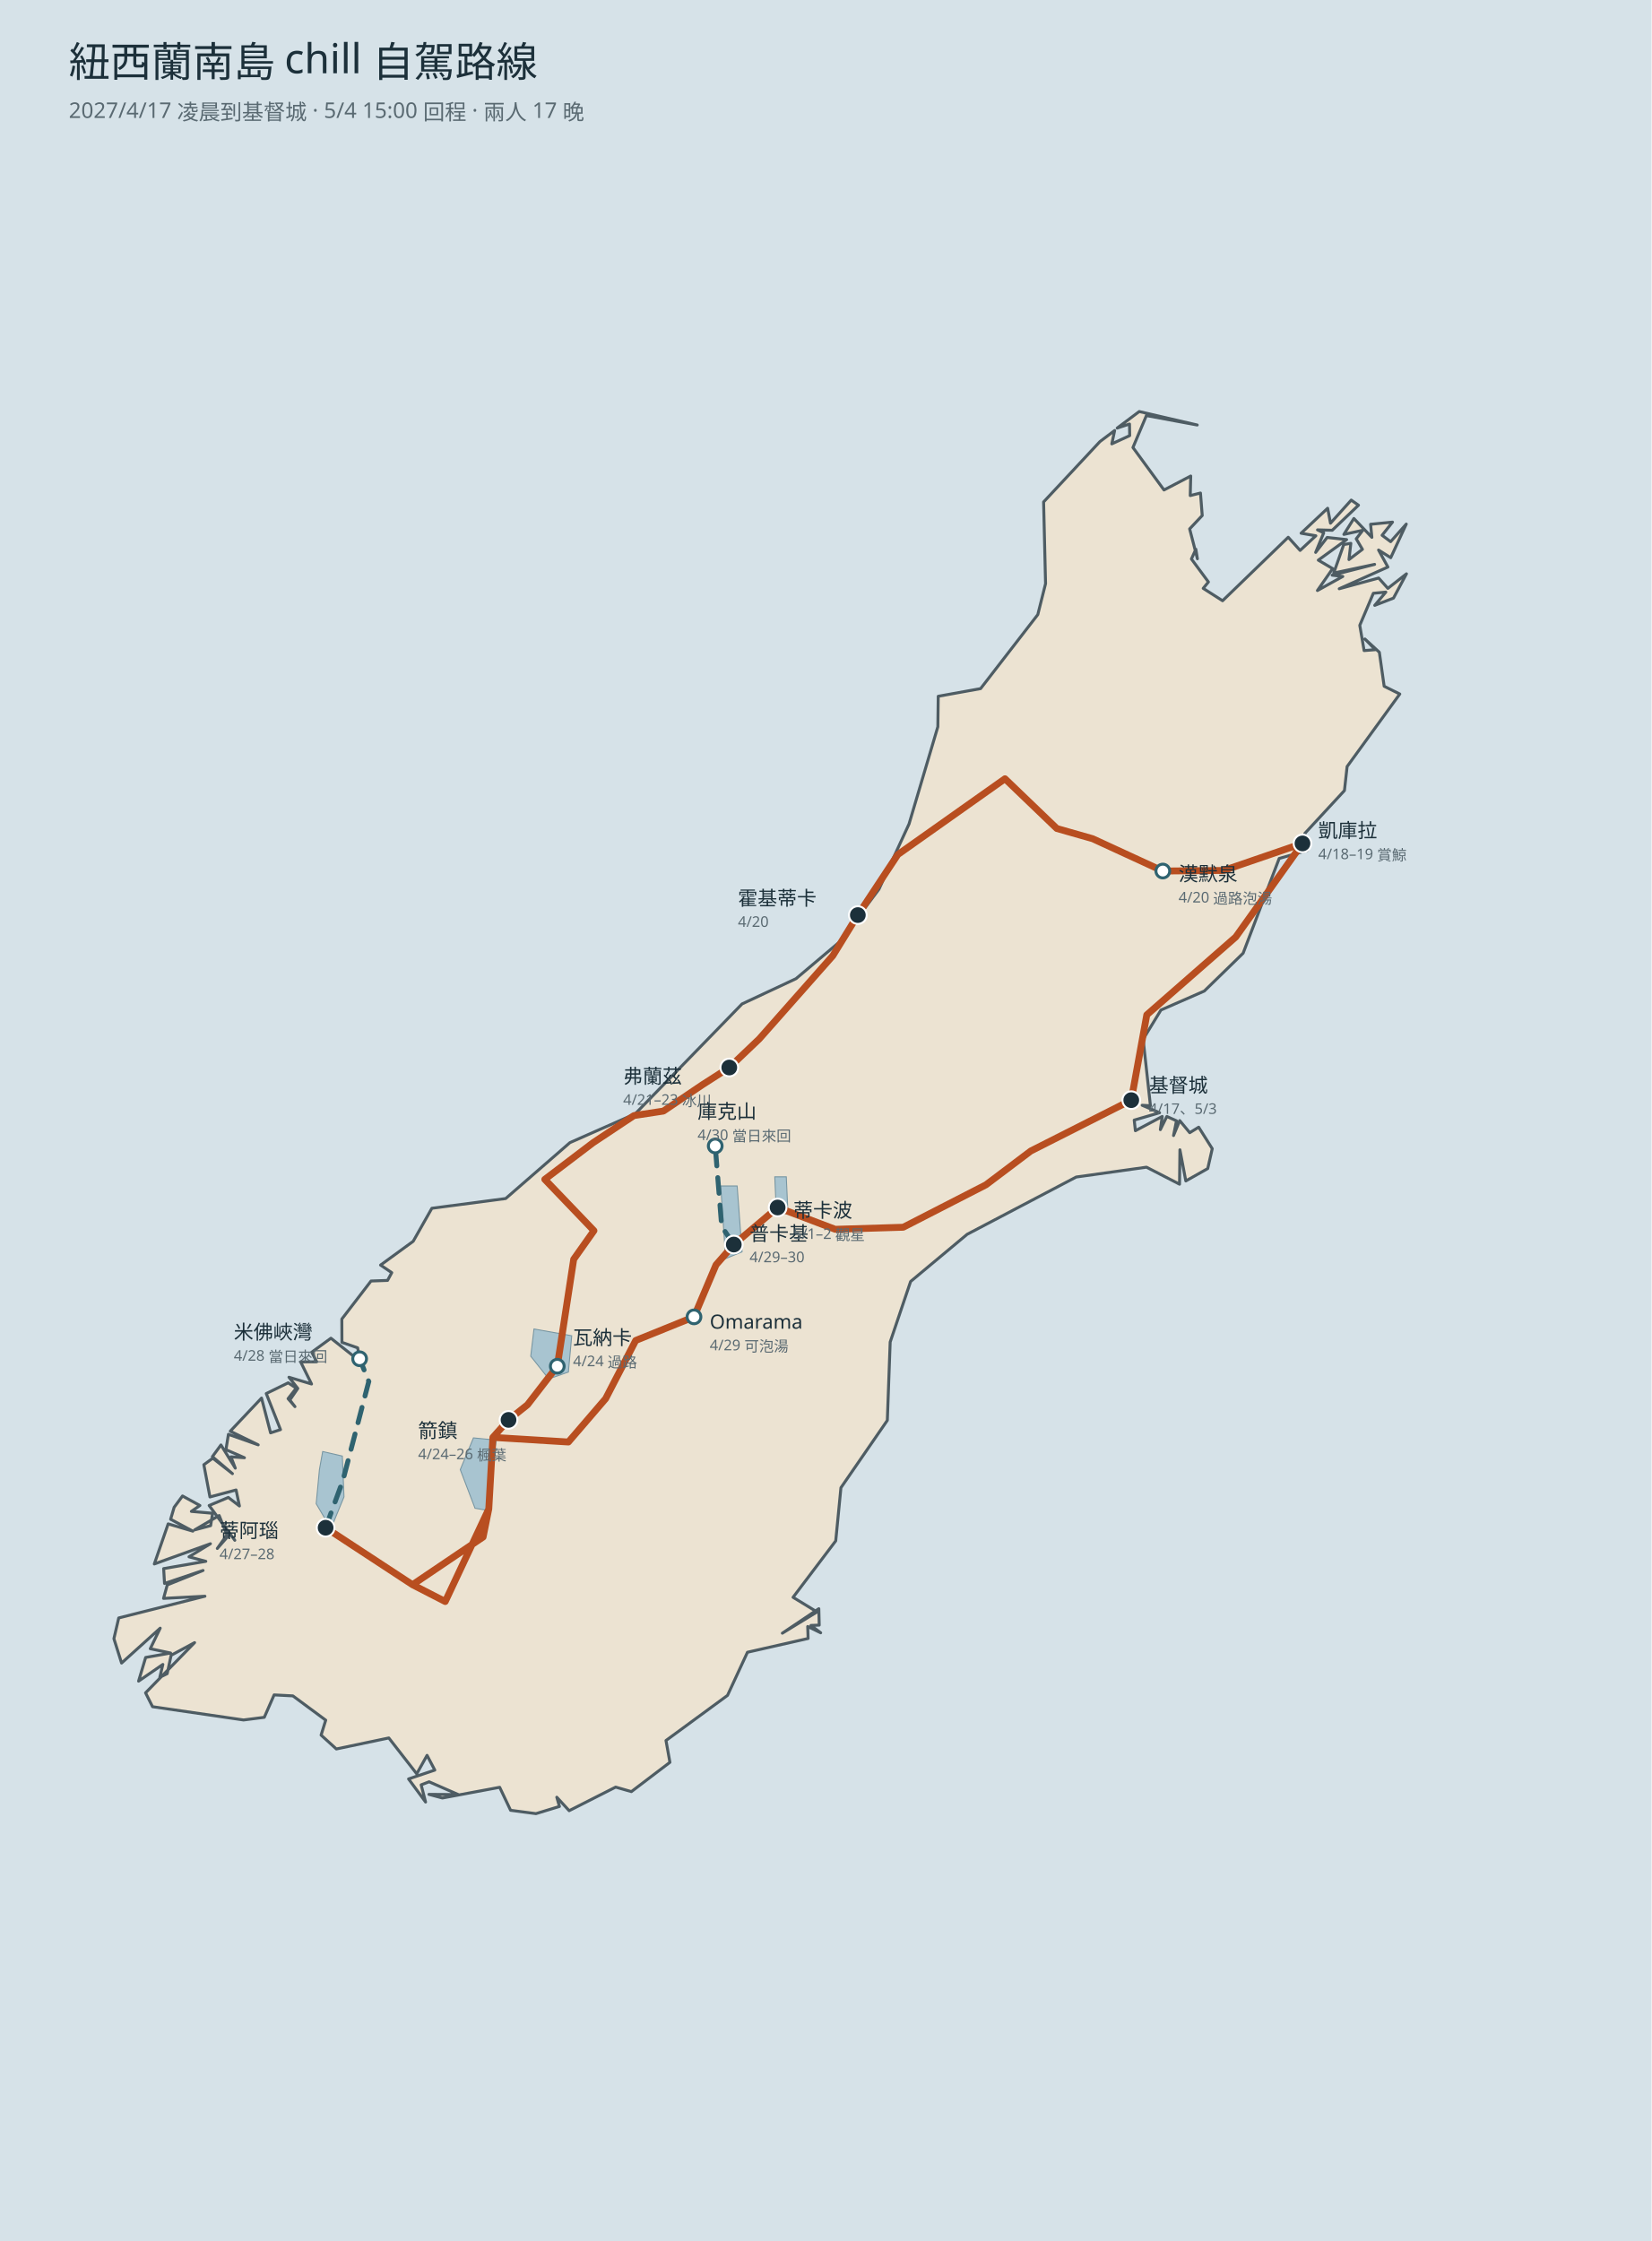
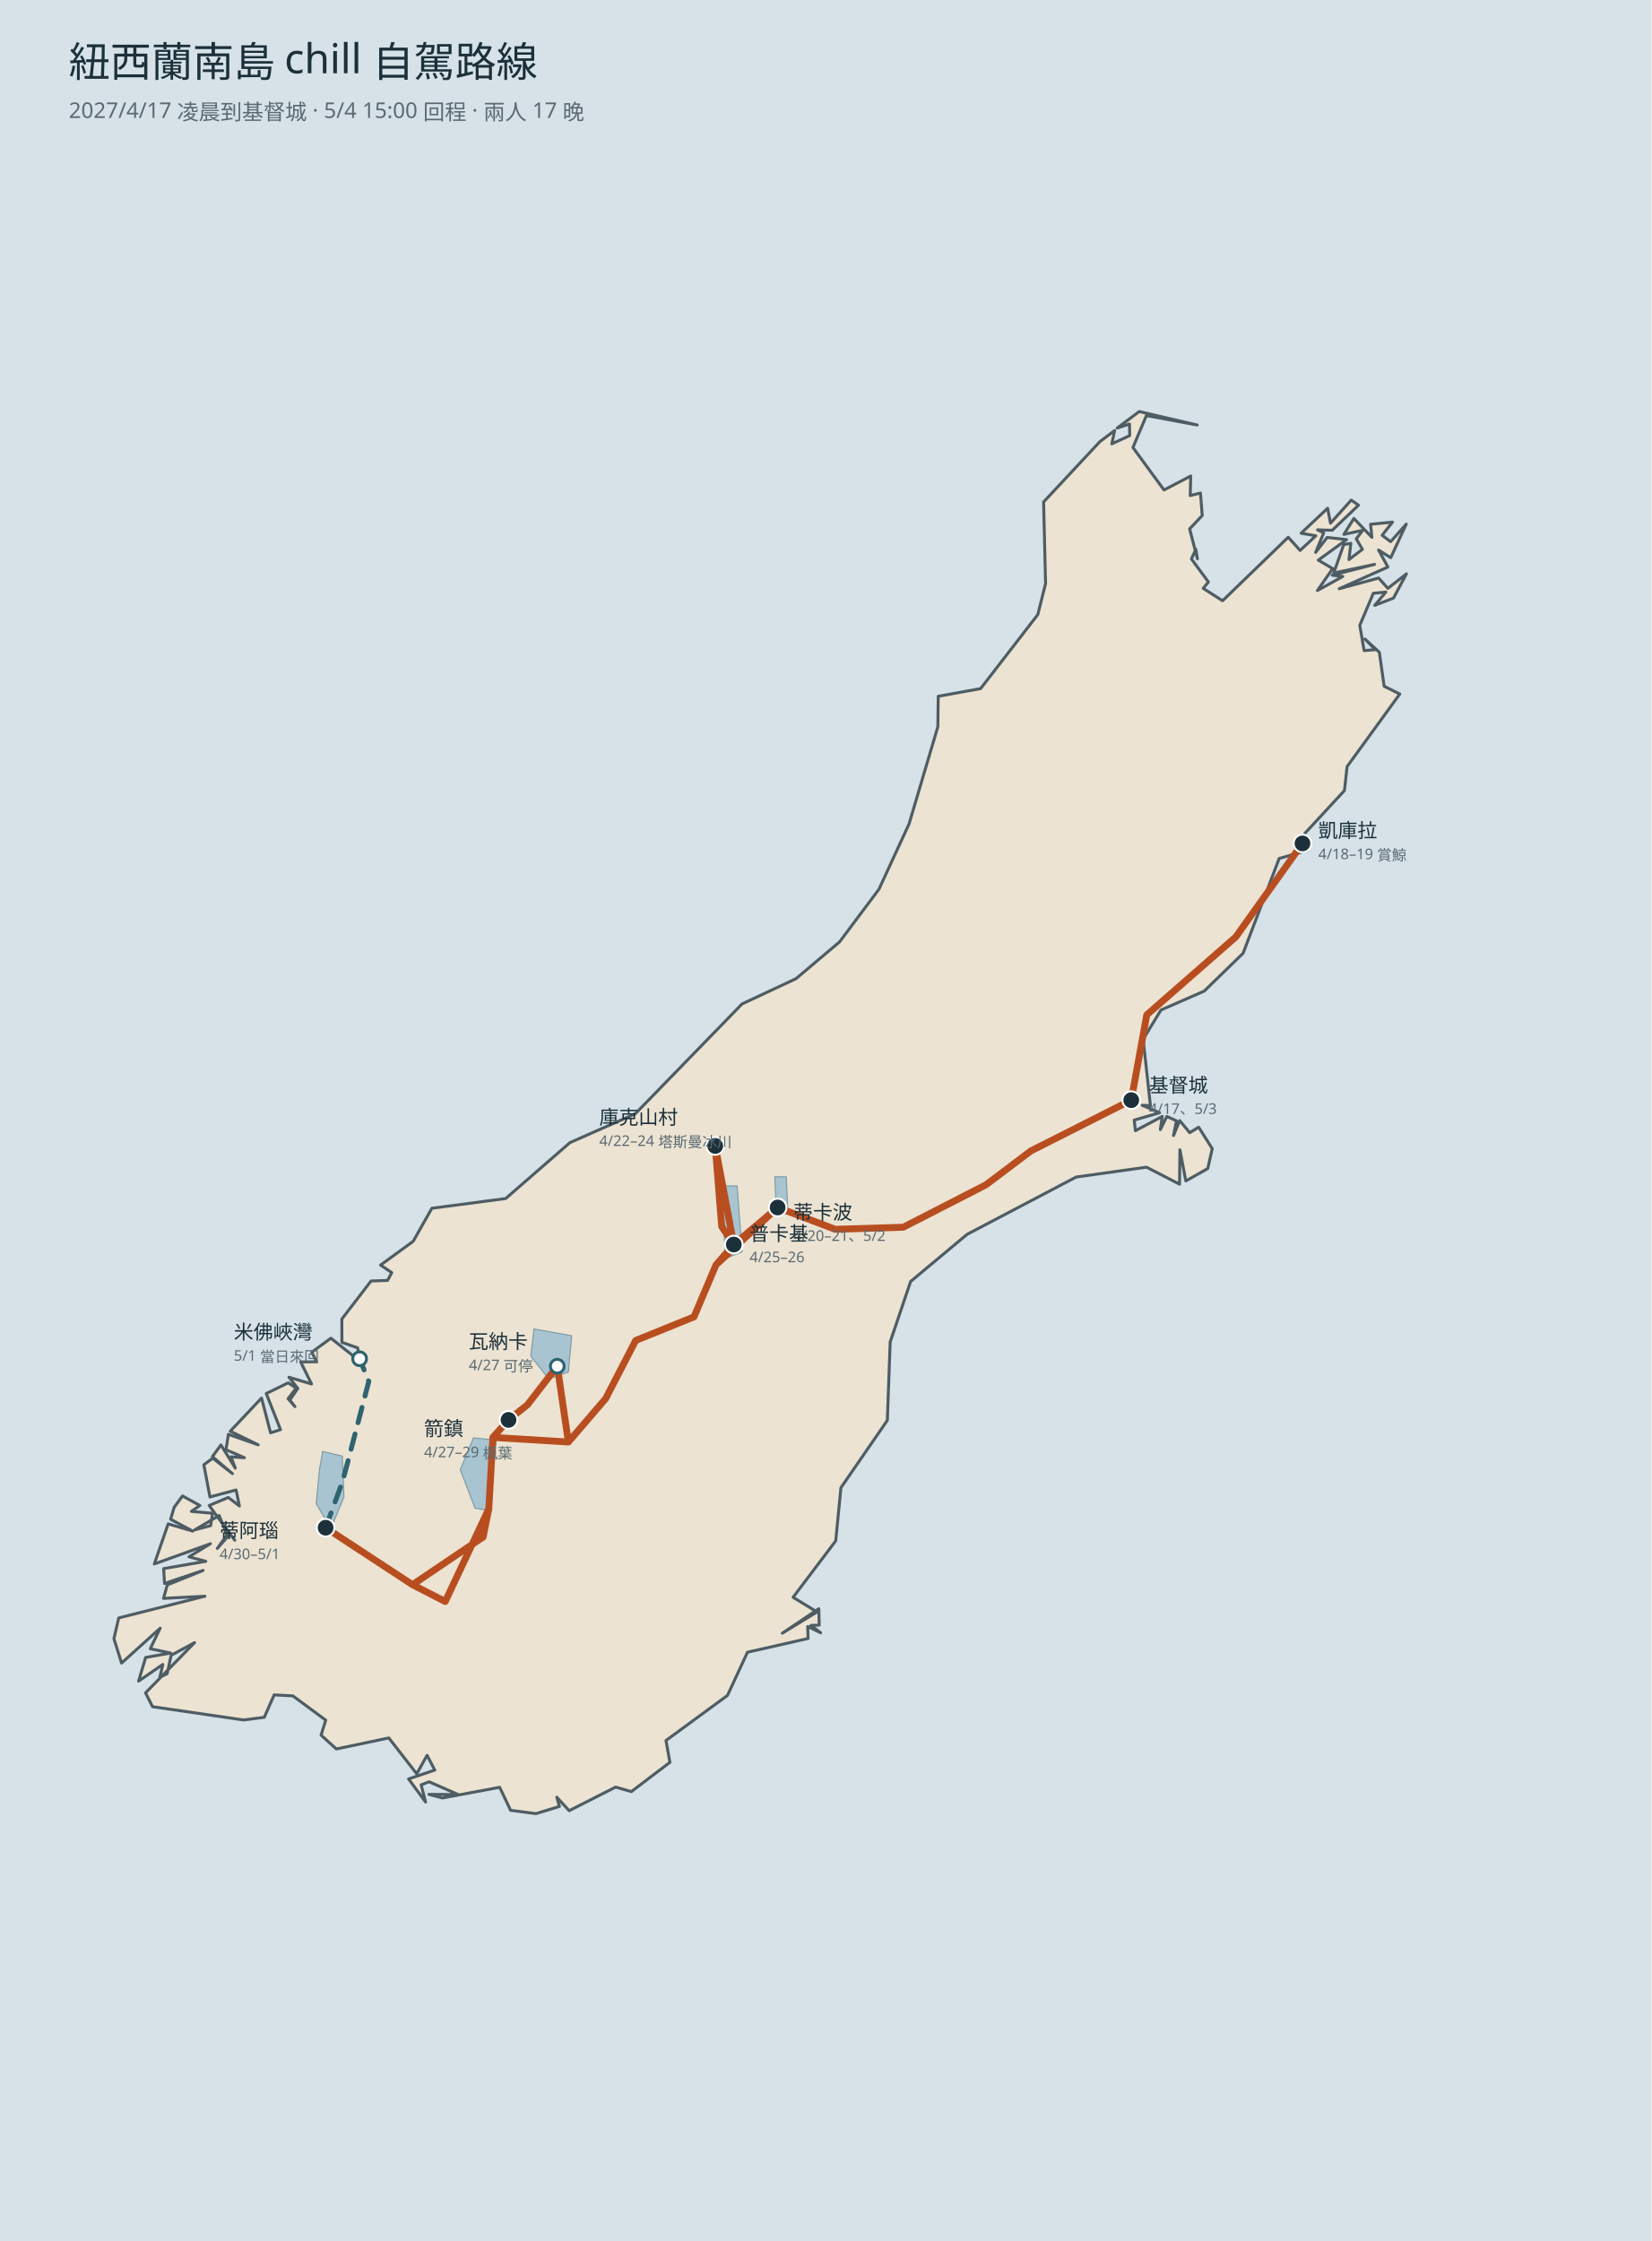
<svg xmlns="http://www.w3.org/2000/svg" width="1680" height="2280" viewBox="0 0 1680 2280">
  <rect width="1680" height="2280" fill="#d6e2e8" />
  <path d="M 115.9,1667.2 L 123.7,1692.0 L 163.0,1656.5 L 152.9,1677.4 L 173.6,1681.8 L 148.2,1686.3 L 141.0,1710.4 L 165.7,1693.4 L 162.6,1706.5 L 170.1,1702.8 L 174.1,1684.1 L 198.0,1671.2 L 148.1,1722.3 L 155.2,1736.4 L 247.8,1749.9 L 268.9,1747.2 L 278.9,1724.4 L 298.0,1725.4 L 331.4,1750.1 L 326.7,1765.3 L 342.2,1779.4 L 395.6,1768.2 L 424.0,1804.7 L 434.5,1785.9 L 442.4,1800.9 L 415.7,1809.9 L 433.0,1833.4 L 428.5,1815.9 L 436.6,1812.8 L 466.3,1825.8 L 436.4,1825.6 L 450.1,1829.3 L 508.4,1818.4 L 519.5,1841.8 L 545.3,1845.2 L 569.2,1837.9 L 566.5,1828.5 L 579.1,1842.2 L 626.4,1818.2 L 642.4,1822.8 L 681.6,1793.0 L 677.6,1770.8 L 740.2,1724.9 L 760.5,1681.0 L 822.2,1667.0 L 821.8,1654.8 L 835.0,1661.2 L 825.1,1653.7 L 833.5,1653.4 L 833.1,1636.7 L 796.0,1661.6 L 831.3,1640.0 L 806.9,1625.1 L 850.3,1567.7 L 855.6,1513.6 L 902.8,1445.1 L 905.7,1365.4 L 926.5,1303.8 L 984.0,1255.8 L 1095.0,1197.5 L 1166.5,1187.5 L 1200.1,1204.8 L 1200.5,1169.8 L 1206.5,1201.5 L 1228.8,1188.9 L 1233.4,1168.7 L 1219.6,1146.8 L 1210.5,1152.4 L 1200.3,1140.1 L 1194.0,1155.3 L 1197.0,1140.3 L 1187.2,1135.9 L 1180.6,1149.3 L 1182.5,1135.9 L 1155.2,1150.4 L 1154.0,1139.6 L 1179.8,1132.1 L 1162.1,1124.5 L 1170.5,1125.0 L 1163.1,1057.3 L 1181.2,1027.6 L 1225.3,1008.3 L 1264.8,969.8 L 1301.5,873.4 L 1330.2,865.2 L 1327.6,847.9 L 1367.9,804.3 L 1370.6,779.9 L 1424.2,706.1 L 1408.3,698.2 L 1403.4,663.6 L 1388.7,650.1 L 1399.3,661.0 L 1387.9,661.9 L 1383.5,636.2 L 1397.3,603.6 L 1410.0,602.4 L 1398.7,615.9 L 1417.8,608.5 L 1431.0,583.8 L 1412.1,598.6 L 1402.7,588.1 L 1362.6,599.0 L 1412.1,576.9 L 1402.6,559.6 L 1415.0,567.4 L 1430.8,533.2 L 1414.9,551.1 L 1406.2,544.6 L 1416.8,531.2 L 1394.5,533.4 L 1395.8,546.7 L 1377.5,527.5 L 1367.3,543.7 L 1386.6,539.5 L 1379.9,548.2 L 1386.2,558.9 L 1372.5,569.3 L 1374.4,552.8 L 1367.2,554.0 L 1357.0,583.0 L 1398.6,574.2 L 1355.4,585.2 L 1366.2,586.5 L 1340.4,600.8 L 1355.9,578.5 L 1341.3,569.9 L 1370.1,549.0 L 1350.3,546.8 L 1338.6,562.0 L 1346.8,542.1 L 1340.5,539.1 L 1355.5,539.5 L 1382.2,514.0 L 1374.8,508.8 L 1353.7,532.3 L 1350.8,517.1 L 1323.8,542.5 L 1338.8,545.1 L 1322.8,560.0 L 1310.7,546.6 L 1243.9,611.2 L 1224.2,598.6 L 1229.5,592.1 L 1212.2,568.7 L 1216.7,558.8 L 1218.3,568.5 L 1210.4,538.1 L 1223.2,524.5 L 1221.4,501.6 L 1211.0,504.2 L 1211.5,484.3 L 1184.3,498.5 L 1152.7,455.3 L 1166.4,422.8 L 1218.1,432.4 L 1159.1,418.7 L 1136.7,435.5 L 1149.2,431.4 L 1149.4,443.2 L 1131.2,451.6 L 1134.1,438.0 L 1119.1,449.3 L 1061.8,510.7 L 1063.8,593.8 L 1055.9,625.3 L 997.7,700.6 L 954.6,708.4 L 954.2,739.4 L 924.9,838.3 L 894.3,904.7 L 854.2,958.3 L 809.9,995.7 L 755.0,1021.4 L 646.3,1133.2 L 579.9,1162.5 L 514.5,1219.4 L 439.4,1229.3 L 420.4,1262.9 L 387.2,1287.1 L 398.6,1294.8 L 394.3,1302.7 L 377.5,1303.3 L 347.8,1342.0 L 347.9,1365.7 L 363.9,1371.3 L 366.4,1385.1 L 336.7,1361.5 L 317.2,1375.7 L 322.2,1385.5 L 305.9,1385.6 L 317.0,1408.1 L 294.0,1401.2 L 303.0,1412.6 L 294.9,1424.4 L 300.1,1431.1 L 293.1,1423.0 L 301.4,1412.3 L 293.2,1406.9 L 270.9,1417.8 L 285.4,1454.5 L 275.3,1457.8 L 266.1,1422.4 L 234.3,1456.1 L 262.7,1470.0 L 232.4,1459.3 L 229.9,1474.9 L 248.7,1483.1 L 235.0,1482.2 L 239.4,1493.7 L 224.8,1470.1 L 216.1,1482.0 L 236.5,1499.3 L 216.5,1483.6 L 207.4,1490.2 L 213.6,1523.0 L 240.2,1515.9 L 243.6,1532.2 L 232.3,1523.5 L 212.8,1531.7 L 238.9,1567.1 L 234.1,1560.6 L 221.1,1575.4 L 230.9,1561.6 L 223.0,1541.9 L 198.1,1556.5 L 214.3,1552.2 L 216.3,1539.6 L 194.7,1537.7 L 203.4,1531.7 L 185.7,1522.0 L 177.2,1533.5 L 173.6,1545.7 L 196.2,1557.8 L 171.1,1550.4 L 157.0,1591.2 L 214.1,1570.6 L 192.3,1583.9 L 209.4,1588.5 L 166.5,1595.9 L 167.4,1611.0 L 206.6,1597.8 L 170.2,1612.5 L 166.4,1626.2 L 208.5,1624.0 L 120.8,1646.1 L 115.9,1667.2 Z" fill="#ece3d2" stroke="#4e5c63" stroke-width="3" stroke-linejoin="round" />
  <path d="M 328.3,1476.8 L 348.3,1481.4 L 350.0,1522.9 L 336.7,1555.3 L 321.7,1529.9 L 325.0,1495.2 Z" fill="#a8c4d0" stroke="#7896a2" stroke-width="1" />
  <path d="M 481.7,1462.9 L 505.0,1465.2 L 500.0,1499.8 L 496.7,1536.8 L 483.3,1534.5 L 468.3,1495.2 Z" fill="#a8c4d0" stroke="#7896a2" stroke-width="1" />
  <path d="M 543.3,1352.1 L 581.7,1359.0 L 578.3,1395.9 L 558.3,1402.9 L 540.0,1379.8 Z" fill="#a8c4d0" stroke="#7896a2" stroke-width="1" />
  <path d="M 733.3,1206.6 L 750.0,1206.6 L 755.0,1273.6 L 738.3,1280.5 Z" fill="#a8c4d0" stroke="#7896a2" stroke-width="1" />
  <path d="M 788.3,1197.3 L 800.0,1197.3 L 801.7,1234.3 L 790.0,1236.6 Z" fill="#a8c4d0" stroke="#7896a2" stroke-width="1" />
-   <path d="M 1151.0,1119.3 L 1166.8,1032.5 L 1257.3,953.3 L 1325.2,858.1 L 1245.0,885.6 L 1183.1,886.2 L 1111.7,853.3 L 1075.2,842.9 L 1022.5,792.3 L 913.5,869.4 L 872.8,931.0 L 847.3,972.4 L 772.5,1057.0 L 742.0,1086.1 L 714.7,1103.6 L 675.0,1130.4 L 645.0,1135.0 L 603.3,1162.7 L 554.3,1199.9 L 604.3,1252.1 L 583.7,1281.2 L 567.0,1390.0 L 536.7,1429.2 L 517.4,1444.6 L 501.5,1462.4 L 497.3,1535.2 L 491.5,1563.8 L 419.7,1612.3 L 331.3,1554.3 L 419.7,1612.3 L 453.0,1629.4 L 477.8,1576.7 L 497.3,1535.2 L 501.5,1462.4 L 578.3,1467.1 L 616.2,1423.0 L 646.8,1363.8 L 706.1,1339.8 L 728.5,1286.9 L 746.6,1266.2 L 791.2,1228.5 L 849.8,1250.7 L 919.0,1248.6 L 1003.2,1205.4 L 1048.8,1171.0 L 1151.0,1119.3" fill="none" stroke="#b84e20" stroke-width="7" stroke-linecap="round" stroke-linejoin="round" />
+   <path d="M 1151.0,1119.3 L 1166.8,1032.5 L 1257.3,953.3 L 1325.2,858.1 L 1257.3,953.3 L 1166.8,1032.5 L 1151.0,1119.3 L 1048.8,1171.0 L 1003.2,1205.4 L 919.0,1248.6 L 849.8,1250.7 L 791.2,1228.5 L 746.6,1266.2 L 734.3,1247.9 L 727.7,1165.9 L 746.6,1266.2 L 728.5,1286.9 L 706.1,1339.8 L 646.8,1363.8 L 616.2,1423.0 L 578.3,1467.1 L 567.0,1390.0 L 536.7,1429.2 L 517.4,1444.6 L 501.5,1462.4 L 497.3,1535.2 L 491.5,1563.8 L 419.7,1612.3 L 331.3,1554.3 L 419.7,1612.3 L 453.0,1629.4 L 477.8,1576.7 L 497.3,1535.2 L 501.5,1462.4 L 578.3,1467.1 L 616.2,1423.0 L 646.8,1363.8 L 706.1,1339.8 L 728.5,1286.9 L 791.2,1228.5 L 849.8,1250.7 L 919.0,1248.6 L 1003.2,1205.4 L 1048.8,1171.0 L 1151.0,1119.3" fill="none" stroke="#b84e20" stroke-width="7" stroke-linecap="round" stroke-linejoin="round" />
  <path d="M 331.3,1554.3 L 348.8,1506.5 L 375.2,1405.6 L 365.9,1382.4" fill="none" stroke="#2f6370" stroke-width="5" stroke-dasharray="16 12" stroke-linecap="round" />
-   <path d="M 746.6,1266.2 L 734.3,1247.9 L 727.7,1165.9" fill="none" stroke="#2f6370" stroke-width="5" stroke-dasharray="16 12" stroke-linecap="round" />
  <text x="70" y="78" font-family="WenQuanYi Micro Hei, Noto Sans CJK, sans-serif" font-size="42" fill="#1c303a">紐西蘭南島  chill 自駕路線</text>
  <text x="70" y="120" font-family="WenQuanYi Micro Hei, Noto Sans CJK, sans-serif" font-size="22" fill="#5a6a72">2027/4/17 凌晨到基督城  ·  5/4 15:00 回程  ·  兩人 17 晚</text>
  <circle cx="1151.0" cy="1119.3" r="9" fill="#1c303a" stroke="#fff" stroke-width="2" />
  <text x="1169.0" y="1111.3" font-family="WenQuanYi Micro Hei, Noto Sans CJK, sans-serif" font-size="20" fill="#1c303a">基督城</text>
  <text x="1169.0" y="1133.3" font-family="WenQuanYi Micro Hei, Noto Sans CJK, sans-serif" font-size="15" fill="#5a6a72">4/17、5/3</text>
  <circle cx="1325.2" cy="858.1" r="9" fill="#1c303a" stroke="#fff" stroke-width="2" />
  <text x="1341.2" y="852.1" font-family="WenQuanYi Micro Hei, Noto Sans CJK, sans-serif" font-size="20" fill="#1c303a">凱庫拉</text>
  <text x="1341.2" y="874.1" font-family="WenQuanYi Micro Hei, Noto Sans CJK, sans-serif" font-size="15" fill="#5a6a72">4/18–19 賞鯨</text>
-   <circle cx="1183.1" cy="886.2" r="7" fill="#fff" stroke="#2f6370" stroke-width="3" />
-   <text x="1199.1" y="896.2" font-family="WenQuanYi Micro Hei, Noto Sans CJK, sans-serif" font-size="20" fill="#1c303a">漢默泉</text>
-   <text x="1199.1" y="918.2" font-family="WenQuanYi Micro Hei, Noto Sans CJK, sans-serif" font-size="15" fill="#5a6a72">4/20 過路泡湯</text>
-   <circle cx="872.8" cy="931.0" r="9" fill="#1c303a" stroke="#fff" stroke-width="2" />
-   <text x="750.8" y="921.0" font-family="WenQuanYi Micro Hei, Noto Sans CJK, sans-serif" font-size="20" fill="#1c303a">霍基蒂卡</text>
-   <text x="750.8" y="943.0" font-family="WenQuanYi Micro Hei, Noto Sans CJK, sans-serif" font-size="15" fill="#5a6a72">4/20</text>
-   <circle cx="742.0" cy="1086.1" r="9" fill="#1c303a" stroke="#fff" stroke-width="2" />
-   <text x="634.0" y="1102.1" font-family="WenQuanYi Micro Hei, Noto Sans CJK, sans-serif" font-size="20" fill="#1c303a">弗蘭茲</text>
-   <text x="634.0" y="1124.1" font-family="WenQuanYi Micro Hei, Noto Sans CJK, sans-serif" font-size="15" fill="#5a6a72">4/21–23 冰川</text>
+   <circle cx="791.2" cy="1228.5" r="9" fill="#1c303a" stroke="#fff" stroke-width="2" />
+   <text x="807.2" y="1240.5" font-family="WenQuanYi Micro Hei, Noto Sans CJK, sans-serif" font-size="20" fill="#1c303a">蒂卡波</text>
+   <text x="807.2" y="1262.5" font-family="WenQuanYi Micro Hei, Noto Sans CJK, sans-serif" font-size="15" fill="#5a6a72">4/20–21、5/2</text>
+   <circle cx="727.7" cy="1165.9" r="9" fill="#1c303a" stroke="#fff" stroke-width="2" />
+   <text x="609.7" y="1143.9" font-family="WenQuanYi Micro Hei, Noto Sans CJK, sans-serif" font-size="20" fill="#1c303a">庫克山村</text>
+   <text x="609.7" y="1165.9" font-family="WenQuanYi Micro Hei, Noto Sans CJK, sans-serif" font-size="15" fill="#5a6a72">4/22–24 塔斯曼冰川</text>
+   <circle cx="746.6" cy="1266.2" r="9" fill="#1c303a" stroke="#fff" stroke-width="2" />
+   <text x="762.6" y="1262.2" font-family="WenQuanYi Micro Hei, Noto Sans CJK, sans-serif" font-size="20" fill="#1c303a">普卡基</text>
+   <text x="762.6" y="1284.2" font-family="WenQuanYi Micro Hei, Noto Sans CJK, sans-serif" font-size="15" fill="#5a6a72">4/25–26</text>
  <circle cx="567.0" cy="1390.0" r="7" fill="#fff" stroke="#2f6370" stroke-width="3" />
-   <text x="583.0" y="1368.0" font-family="WenQuanYi Micro Hei, Noto Sans CJK, sans-serif" font-size="20" fill="#1c303a">瓦納卡</text>
-   <text x="583.0" y="1390.0" font-family="WenQuanYi Micro Hei, Noto Sans CJK, sans-serif" font-size="15" fill="#5a6a72">4/24 過路</text>
+   <text x="477.0" y="1372.0" font-family="WenQuanYi Micro Hei, Noto Sans CJK, sans-serif" font-size="20" fill="#1c303a">瓦納卡</text>
+   <text x="477.0" y="1394.0" font-family="WenQuanYi Micro Hei, Noto Sans CJK, sans-serif" font-size="15" fill="#5a6a72">4/27 可停</text>
  <circle cx="517.4" cy="1444.6" r="9" fill="#1c303a" stroke="#fff" stroke-width="2" />
-   <text x="425.4" y="1462.6" font-family="WenQuanYi Micro Hei, Noto Sans CJK, sans-serif" font-size="20" fill="#1c303a">箭鎮</text>
-   <text x="425.4" y="1484.6" font-family="WenQuanYi Micro Hei, Noto Sans CJK, sans-serif" font-size="15" fill="#5a6a72">4/24–26 楓葉</text>
+   <text x="431.4" y="1460.6" font-family="WenQuanYi Micro Hei, Noto Sans CJK, sans-serif" font-size="20" fill="#1c303a">箭鎮</text>
+   <text x="431.4" y="1482.6" font-family="WenQuanYi Micro Hei, Noto Sans CJK, sans-serif" font-size="15" fill="#5a6a72">4/27–29 楓葉</text>
  <circle cx="331.3" cy="1554.3" r="9" fill="#1c303a" stroke="#fff" stroke-width="2" />
  <text x="223.3" y="1564.3" font-family="WenQuanYi Micro Hei, Noto Sans CJK, sans-serif" font-size="20" fill="#1c303a">蒂阿瑙</text>
-   <text x="223.3" y="1586.3" font-family="WenQuanYi Micro Hei, Noto Sans CJK, sans-serif" font-size="15" fill="#5a6a72">4/27–28</text>
+   <text x="223.3" y="1586.3" font-family="WenQuanYi Micro Hei, Noto Sans CJK, sans-serif" font-size="15" fill="#5a6a72">4/30–5/1</text>
  <circle cx="365.9" cy="1382.4" r="7" fill="#fff" stroke="#2f6370" stroke-width="3" />
  <text x="237.9" y="1362.4" font-family="WenQuanYi Micro Hei, Noto Sans CJK, sans-serif" font-size="20" fill="#1c303a">米佛峽灣</text>
-   <text x="237.9" y="1384.4" font-family="WenQuanYi Micro Hei, Noto Sans CJK, sans-serif" font-size="15" fill="#5a6a72">4/28 當日來回</text>
-   <circle cx="706.1" cy="1339.8" r="7" fill="#fff" stroke="#2f6370" stroke-width="3" />
-   <text x="722.1" y="1351.8" font-family="WenQuanYi Micro Hei, Noto Sans CJK, sans-serif" font-size="20" fill="#1c303a">Omarama</text>
-   <text x="722.1" y="1373.8" font-family="WenQuanYi Micro Hei, Noto Sans CJK, sans-serif" font-size="15" fill="#5a6a72">4/29 可泡湯</text>
-   <circle cx="746.6" cy="1266.2" r="9" fill="#1c303a" stroke="#fff" stroke-width="2" />
-   <text x="762.6" y="1262.2" font-family="WenQuanYi Micro Hei, Noto Sans CJK, sans-serif" font-size="20" fill="#1c303a">普卡基</text>
-   <text x="762.6" y="1284.2" font-family="WenQuanYi Micro Hei, Noto Sans CJK, sans-serif" font-size="15" fill="#5a6a72">4/29–30</text>
-   <circle cx="727.7" cy="1165.9" r="7" fill="#fff" stroke="#2f6370" stroke-width="3" />
-   <text x="709.7" y="1137.9" font-family="WenQuanYi Micro Hei, Noto Sans CJK, sans-serif" font-size="20" fill="#1c303a">庫克山</text>
-   <text x="709.7" y="1159.9" font-family="WenQuanYi Micro Hei, Noto Sans CJK, sans-serif" font-size="15" fill="#5a6a72">4/30 當日來回</text>
-   <circle cx="791.2" cy="1228.5" r="9" fill="#1c303a" stroke="#fff" stroke-width="2" />
-   <text x="807.2" y="1238.5" font-family="WenQuanYi Micro Hei, Noto Sans CJK, sans-serif" font-size="20" fill="#1c303a">蒂卡波</text>
-   <text x="807.2" y="1260.5" font-family="WenQuanYi Micro Hei, Noto Sans CJK, sans-serif" font-size="15" fill="#5a6a72">5/1–2 觀星</text>
+   <text x="237.9" y="1384.4" font-family="WenQuanYi Micro Hei, Noto Sans CJK, sans-serif" font-size="15" fill="#5a6a72">5/1 當日來回</text>
</svg>
